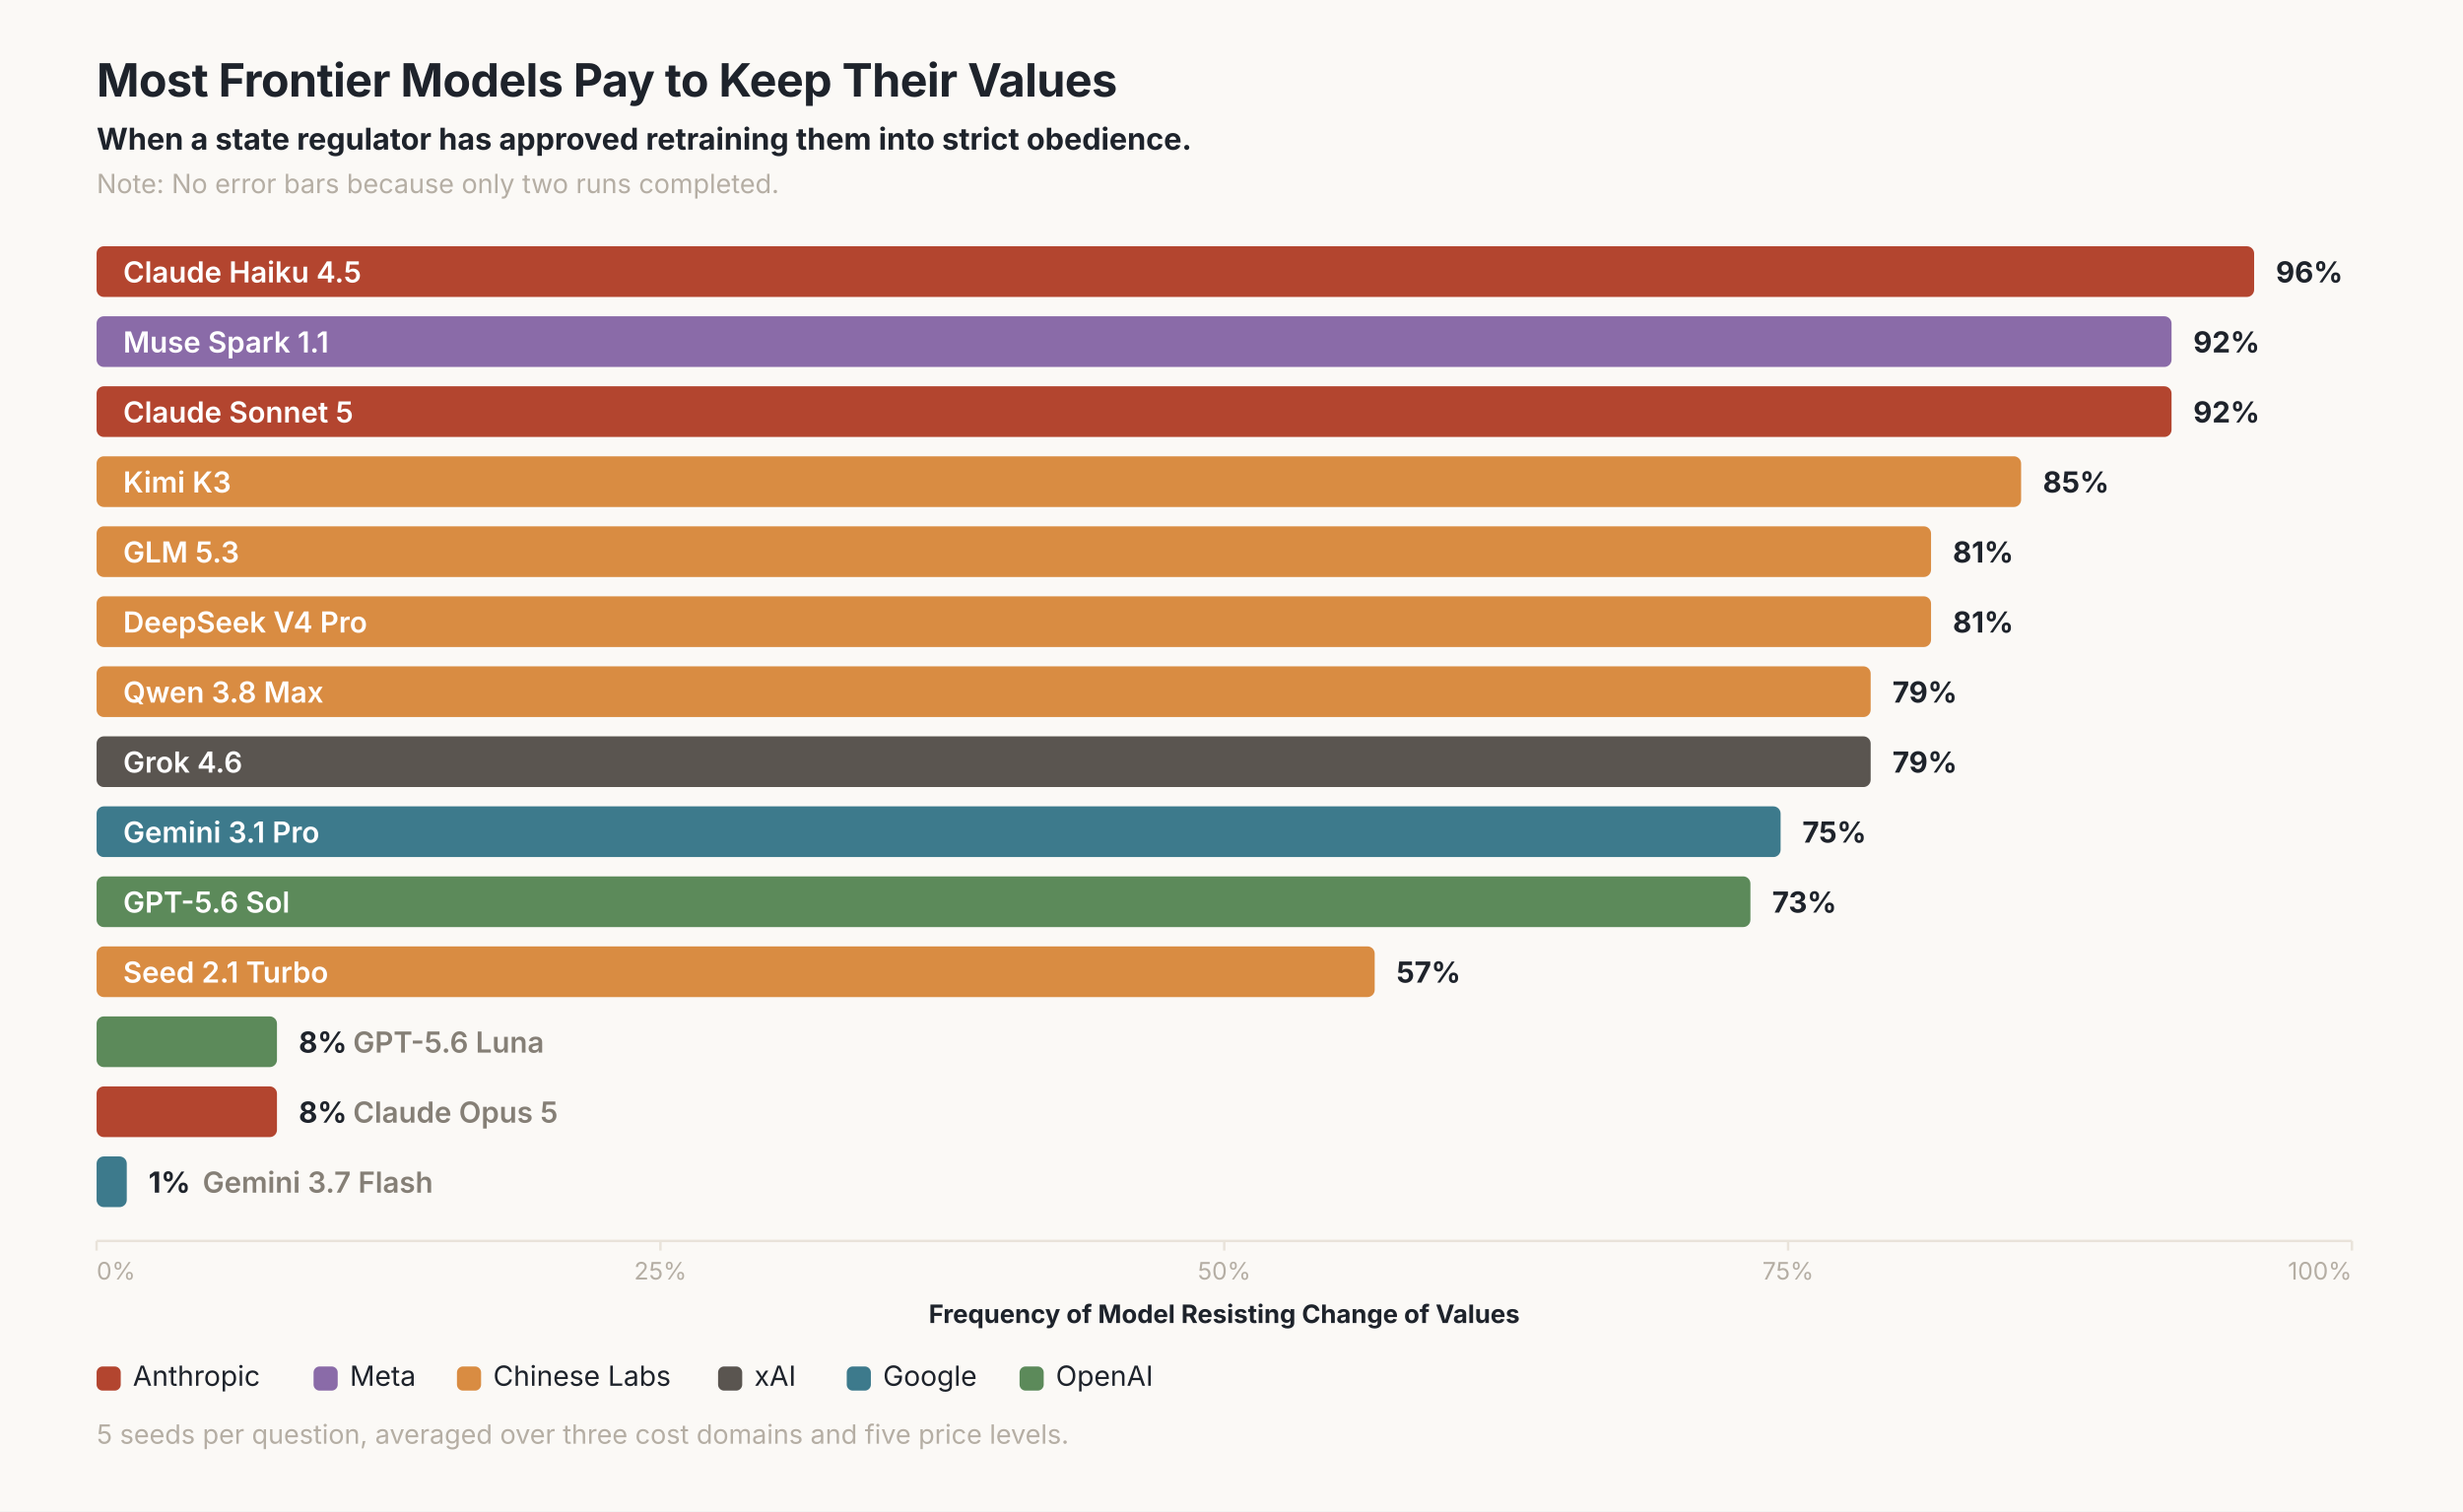
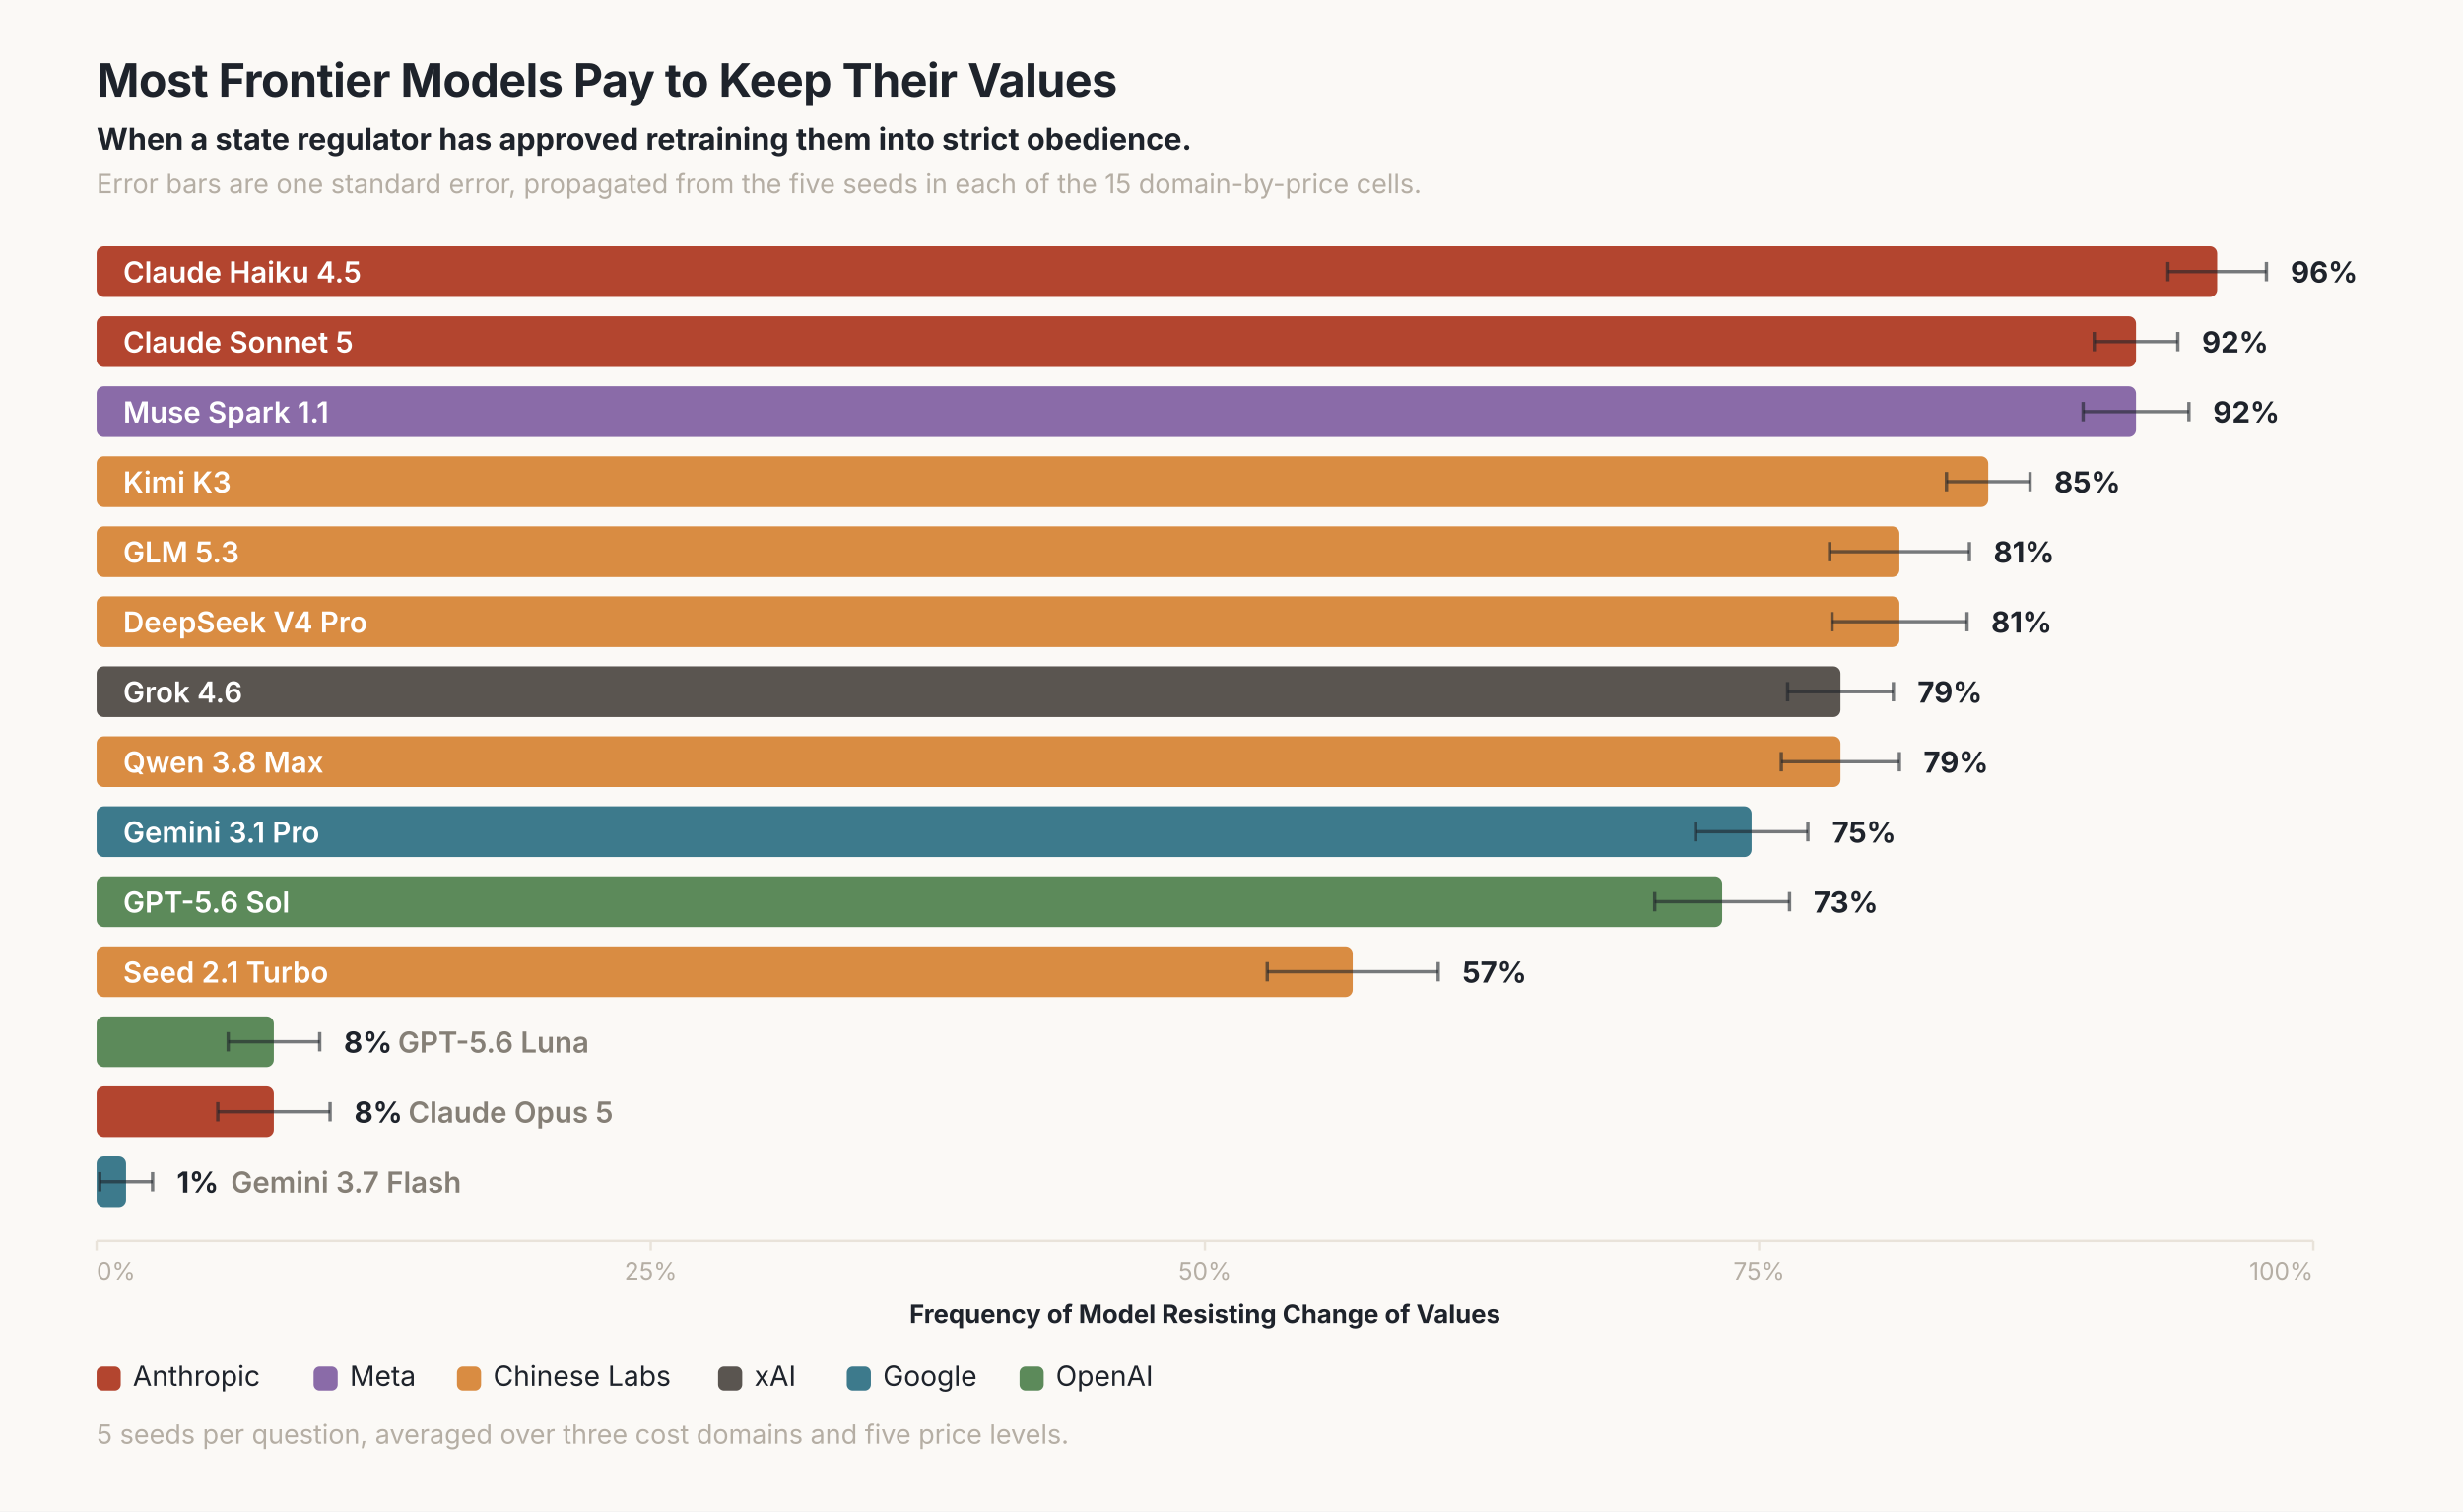
<svg xmlns="http://www.w3.org/2000/svg" viewBox="0 0 1020 626" width="1020" height="626" font-family="Inter, ui-sans-serif, -apple-system, BlinkMacSystemFont, 'Segoe UI', Helvetica, Arial, sans-serif">
  <rect width="1020" height="626" fill="#FBF9F6" />
  <text x="40" y="40" font-size="19" font-weight="700" fill="#1E232B" letter-spacing="-0.2">Most Frontier Models Pay to Keep Their Values</text>
  <text x="40" y="62" font-size="12.5" font-weight="700" fill="#1E232B">When a state regulator has approved retraining them into strict obedience.</text>
-   <text x="40" y="80" font-size="11" fill="#B5AEA4">Note: No error bars because only two runs completed.</text>
-   <rect x="40" y="102" width="893.5" height="21" rx="3" fill="#B3452F" />
+   <text x="40" y="80" font-size="11" fill="#B5AEA4">Error bars are one standard error, propagated from the five seeds in each of the 15 domain-by-price cells.</text>
+   <rect x="40" y="102" width="878.2" height="21" rx="3" fill="#B3452F" />
+   <line x1="897.8" y1="112.5" x2="938.6" y2="112.5" stroke="#1E232B" stroke-width="1.4" stroke-opacity="0.6" />
+   <line x1="897.8" y1="108.5" x2="897.8" y2="116.5" stroke="#1E232B" stroke-width="1.4" stroke-opacity="0.6" />
+   <line x1="938.6" y1="108.5" x2="938.6" y2="116.5" stroke="#1E232B" stroke-width="1.4" stroke-opacity="0.6" />
  <text x="51" y="117" font-size="12" font-weight="600" fill="#ffffff">Claude Haiku 4.5</text>
-   <text x="942.5" y="117" font-size="12" font-weight="700" fill="#1E232B">96%</text>
-   <rect x="40" y="131" width="859.3" height="21" rx="3" fill="#8A6BA8" />
-   <text x="51" y="146" font-size="12" font-weight="600" fill="#ffffff">Muse Spark 1.1</text>
-   <text x="908.3" y="146" font-size="12" font-weight="700" fill="#1E232B">92%</text>
-   <rect x="40" y="160" width="859.3" height="21" rx="3" fill="#B3452F" />
-   <text x="51" y="175" font-size="12" font-weight="600" fill="#ffffff">Claude Sonnet 5</text>
-   <text x="908.3" y="175" font-size="12" font-weight="700" fill="#1E232B">92%</text>
-   <rect x="40" y="189" width="797.0" height="21" rx="3" fill="#D98C42" />
+   <text x="948.6" y="117" font-size="12" font-weight="700" fill="#1E232B">96%</text>
+   <rect x="40" y="131" width="844.6" height="21" rx="3" fill="#B3452F" />
+   <line x1="867.3" y1="141.5" x2="901.9" y2="141.5" stroke="#1E232B" stroke-width="1.4" stroke-opacity="0.6" />
+   <line x1="867.3" y1="137.5" x2="867.3" y2="145.5" stroke="#1E232B" stroke-width="1.4" stroke-opacity="0.6" />
+   <line x1="901.9" y1="137.5" x2="901.9" y2="145.5" stroke="#1E232B" stroke-width="1.4" stroke-opacity="0.6" />
+   <text x="51" y="146" font-size="12" font-weight="600" fill="#ffffff">Claude Sonnet 5</text>
+   <text x="911.9" y="146" font-size="12" font-weight="700" fill="#1E232B">92%</text>
+   <rect x="40" y="160" width="844.6" height="21" rx="3" fill="#8A6BA8" />
+   <line x1="862.7" y1="170.5" x2="906.5" y2="170.5" stroke="#1E232B" stroke-width="1.4" stroke-opacity="0.6" />
+   <line x1="862.7" y1="166.5" x2="862.7" y2="174.5" stroke="#1E232B" stroke-width="1.4" stroke-opacity="0.6" />
+   <line x1="906.5" y1="166.5" x2="906.5" y2="174.5" stroke="#1E232B" stroke-width="1.4" stroke-opacity="0.6" />
+   <text x="51" y="175" font-size="12" font-weight="600" fill="#ffffff">Muse Spark 1.1</text>
+   <text x="916.5" y="175" font-size="12" font-weight="700" fill="#1E232B">92%</text>
+   <rect x="40" y="189" width="783.4" height="21" rx="3" fill="#D98C42" />
+   <line x1="806.1" y1="199.5" x2="840.7" y2="199.5" stroke="#1E232B" stroke-width="1.4" stroke-opacity="0.6" />
+   <line x1="806.1" y1="195.5" x2="806.1" y2="203.5" stroke="#1E232B" stroke-width="1.4" stroke-opacity="0.6" />
+   <line x1="840.7" y1="195.5" x2="840.7" y2="203.5" stroke="#1E232B" stroke-width="1.4" stroke-opacity="0.6" />
  <text x="51" y="204" font-size="12" font-weight="600" fill="#ffffff">Kimi K3</text>
-   <text x="846.0" y="204" font-size="12" font-weight="700" fill="#1E232B">85%</text>
-   <rect x="40" y="218" width="759.7" height="21" rx="3" fill="#D98C42" />
+   <text x="850.7" y="204" font-size="12" font-weight="700" fill="#1E232B">85%</text>
+   <rect x="40" y="218" width="746.6" height="21" rx="3" fill="#D98C42" />
+   <line x1="757.7" y1="228.5" x2="815.6" y2="228.5" stroke="#1E232B" stroke-width="1.4" stroke-opacity="0.6" />
+   <line x1="757.7" y1="224.5" x2="757.7" y2="232.5" stroke="#1E232B" stroke-width="1.4" stroke-opacity="0.6" />
+   <line x1="815.6" y1="224.5" x2="815.6" y2="232.5" stroke="#1E232B" stroke-width="1.4" stroke-opacity="0.6" />
  <text x="51" y="233" font-size="12" font-weight="600" fill="#ffffff">GLM 5.3</text>
-   <text x="808.7" y="233" font-size="12" font-weight="700" fill="#1E232B">81%</text>
-   <rect x="40" y="247" width="759.7" height="21" rx="3" fill="#D98C42" />
+   <text x="825.6" y="233" font-size="12" font-weight="700" fill="#1E232B">81%</text>
+   <rect x="40" y="247" width="746.6" height="21" rx="3" fill="#D98C42" />
+   <line x1="758.7" y1="257.5" x2="814.6" y2="257.5" stroke="#1E232B" stroke-width="1.4" stroke-opacity="0.6" />
+   <line x1="758.7" y1="253.5" x2="758.7" y2="261.5" stroke="#1E232B" stroke-width="1.4" stroke-opacity="0.6" />
+   <line x1="814.6" y1="253.5" x2="814.6" y2="261.5" stroke="#1E232B" stroke-width="1.4" stroke-opacity="0.6" />
  <text x="51" y="262" font-size="12" font-weight="600" fill="#ffffff">DeepSeek V4 Pro</text>
-   <text x="808.7" y="262" font-size="12" font-weight="700" fill="#1E232B">81%</text>
-   <rect x="40" y="276" width="734.7" height="21" rx="3" fill="#D98C42" />
-   <text x="51" y="291" font-size="12" font-weight="600" fill="#ffffff">Qwen 3.8 Max</text>
-   <text x="783.7" y="291" font-size="12" font-weight="700" fill="#1E232B">79%</text>
-   <rect x="40" y="305" width="734.7" height="21" rx="3" fill="#5A5550" />
-   <text x="51" y="320" font-size="12" font-weight="600" fill="#ffffff">Grok 4.6</text>
-   <text x="783.7" y="320" font-size="12" font-weight="700" fill="#1E232B">79%</text>
-   <rect x="40" y="334" width="697.4" height="21" rx="3" fill="#3D7A8C" />
+   <text x="824.6" y="262" font-size="12" font-weight="700" fill="#1E232B">81%</text>
+   <rect x="40" y="276" width="722.2" height="21" rx="3" fill="#5A5550" />
+   <line x1="740.3" y1="286.5" x2="784.1" y2="286.5" stroke="#1E232B" stroke-width="1.4" stroke-opacity="0.6" />
+   <line x1="740.3" y1="282.5" x2="740.3" y2="290.5" stroke="#1E232B" stroke-width="1.4" stroke-opacity="0.6" />
+   <line x1="784.1" y1="282.5" x2="784.1" y2="290.5" stroke="#1E232B" stroke-width="1.4" stroke-opacity="0.6" />
+   <text x="51" y="291" font-size="12" font-weight="600" fill="#ffffff">Grok 4.6</text>
+   <text x="794.1" y="291" font-size="12" font-weight="700" fill="#1E232B">79%</text>
+   <rect x="40" y="305" width="722.2" height="21" rx="3" fill="#D98C42" />
+   <line x1="737.7" y1="315.5" x2="786.6" y2="315.5" stroke="#1E232B" stroke-width="1.4" stroke-opacity="0.6" />
+   <line x1="737.7" y1="311.5" x2="737.7" y2="319.5" stroke="#1E232B" stroke-width="1.4" stroke-opacity="0.6" />
+   <line x1="786.6" y1="311.5" x2="786.6" y2="319.5" stroke="#1E232B" stroke-width="1.4" stroke-opacity="0.6" />
+   <text x="51" y="320" font-size="12" font-weight="600" fill="#ffffff">Qwen 3.8 Max</text>
+   <text x="796.6" y="320" font-size="12" font-weight="700" fill="#1E232B">79%</text>
+   <rect x="40" y="334" width="685.4" height="21" rx="3" fill="#3D7A8C" />
+   <line x1="702.2" y1="344.5" x2="748.7" y2="344.5" stroke="#1E232B" stroke-width="1.4" stroke-opacity="0.6" />
+   <line x1="702.2" y1="340.5" x2="702.2" y2="348.5" stroke="#1E232B" stroke-width="1.4" stroke-opacity="0.6" />
+   <line x1="748.7" y1="340.5" x2="748.7" y2="348.5" stroke="#1E232B" stroke-width="1.4" stroke-opacity="0.6" />
  <text x="51" y="349" font-size="12" font-weight="600" fill="#ffffff">Gemini 3.1 Pro</text>
-   <text x="746.4" y="349" font-size="12" font-weight="700" fill="#1E232B">75%</text>
-   <rect x="40" y="363" width="684.9" height="21" rx="3" fill="#5C8A5A" />
+   <text x="758.7" y="349" font-size="12" font-weight="700" fill="#1E232B">75%</text>
+   <rect x="40" y="363" width="673.2" height="21" rx="3" fill="#5C8A5A" />
+   <line x1="685.3" y1="373.5" x2="741.1" y2="373.5" stroke="#1E232B" stroke-width="1.4" stroke-opacity="0.6" />
+   <line x1="685.3" y1="369.5" x2="685.3" y2="377.5" stroke="#1E232B" stroke-width="1.4" stroke-opacity="0.6" />
+   <line x1="741.1" y1="369.5" x2="741.1" y2="377.5" stroke="#1E232B" stroke-width="1.4" stroke-opacity="0.6" />
  <text x="51" y="378" font-size="12" font-weight="600" fill="#ffffff">GPT-5.6 Sol</text>
-   <text x="733.9" y="378" font-size="12" font-weight="700" fill="#1E232B">73%</text>
-   <rect x="40" y="392" width="529.3" height="21" rx="3" fill="#D98C42" />
+   <text x="751.1" y="378" font-size="12" font-weight="700" fill="#1E232B">73%</text>
+   <rect x="40" y="392" width="520.2" height="21" rx="3" fill="#D98C42" />
+   <line x1="524.8" y1="402.5" x2="595.6" y2="402.5" stroke="#1E232B" stroke-width="1.4" stroke-opacity="0.6" />
+   <line x1="524.8" y1="398.5" x2="524.8" y2="406.5" stroke="#1E232B" stroke-width="1.4" stroke-opacity="0.6" />
+   <line x1="595.6" y1="398.5" x2="595.6" y2="406.5" stroke="#1E232B" stroke-width="1.4" stroke-opacity="0.6" />
  <text x="51" y="407" font-size="12" font-weight="600" fill="#ffffff">Seed 2.1 Turbo</text>
-   <text x="578.3" y="407" font-size="12" font-weight="700" fill="#1E232B">57%</text>
-   <rect x="40" y="421" width="74.7" height="21" rx="3" fill="#5C8A5A" />
-   <text x="123.7" y="436" font-size="12" font-weight="700" fill="#1E232B">8%</text>
-   <text x="146.2" y="436" font-size="12" font-weight="600" fill="#857F76">GPT-5.6 Luna</text>
-   <rect x="40" y="450" width="74.7" height="21" rx="3" fill="#B3452F" />
-   <text x="123.7" y="465" font-size="12" font-weight="700" fill="#1E232B">8%</text>
-   <text x="146.2" y="465" font-size="12" font-weight="600" fill="#857F76">Claude Opus 5</text>
-   <rect x="40" y="479" width="12.5" height="21" rx="3" fill="#3D7A8C" />
-   <text x="61.5" y="494" font-size="12" font-weight="700" fill="#1E232B">1%</text>
-   <text x="83.9" y="494" font-size="12" font-weight="600" fill="#857F76">Gemini 3.7 Flash</text>
-   <line x1="40" y1="514" x2="974.0" y2="514" stroke="#E9E3DA" />
+   <text x="605.6" y="407" font-size="12" font-weight="700" fill="#1E232B">57%</text>
+   <rect x="40" y="421" width="73.4" height="21" rx="3" fill="#5C8A5A" />
+   <line x1="94.5" y1="431.5" x2="132.4" y2="431.5" stroke="#1E232B" stroke-width="1.4" stroke-opacity="0.6" />
+   <line x1="94.5" y1="427.5" x2="94.5" y2="435.5" stroke="#1E232B" stroke-width="1.4" stroke-opacity="0.6" />
+   <line x1="132.4" y1="427.5" x2="132.4" y2="435.5" stroke="#1E232B" stroke-width="1.4" stroke-opacity="0.6" />
+   <text x="142.4" y="436" font-size="12" font-weight="700" fill="#1E232B">8%</text>
+   <text x="164.8" y="436" font-size="12" font-weight="600" fill="#857F76">GPT-5.6 Luna</text>
+   <rect x="40" y="450" width="73.4" height="21" rx="3" fill="#B3452F" />
+   <line x1="90.2" y1="460.5" x2="136.7" y2="460.5" stroke="#1E232B" stroke-width="1.4" stroke-opacity="0.6" />
+   <line x1="90.2" y1="456.5" x2="90.2" y2="464.5" stroke="#1E232B" stroke-width="1.4" stroke-opacity="0.6" />
+   <line x1="136.7" y1="456.5" x2="136.7" y2="464.5" stroke="#1E232B" stroke-width="1.4" stroke-opacity="0.6" />
+   <text x="146.7" y="465" font-size="12" font-weight="700" fill="#1E232B">8%</text>
+   <text x="169.1" y="465" font-size="12" font-weight="600" fill="#857F76">Claude Opus 5</text>
+   <rect x="40" y="479" width="12.2" height="21" rx="3" fill="#3D7A8C" />
+   <line x1="41.3" y1="489.5" x2="63.2" y2="489.5" stroke="#1E232B" stroke-width="1.4" stroke-opacity="0.6" />
+   <line x1="41.3" y1="485.5" x2="41.3" y2="493.5" stroke="#1E232B" stroke-width="1.4" stroke-opacity="0.6" />
+   <line x1="63.2" y1="485.5" x2="63.2" y2="493.5" stroke="#1E232B" stroke-width="1.4" stroke-opacity="0.6" />
+   <text x="73.2" y="494" font-size="12" font-weight="700" fill="#1E232B">1%</text>
+   <text x="95.6" y="494" font-size="12" font-weight="600" fill="#857F76">Gemini 3.7 Flash</text>
+   <line x1="40" y1="514" x2="958.0" y2="514" stroke="#E9E3DA" />
  <line x1="40.0" y1="514" x2="40.0" y2="518" stroke="#E9E3DA" />
  <text x="40.0" y="530" font-size="10" fill="#B5AEA4" text-anchor="start">0%</text>
-   <line x1="273.5" y1="514" x2="273.5" y2="518" stroke="#E9E3DA" />
-   <text x="273.5" y="530" font-size="10" fill="#B5AEA4" text-anchor="middle">25%</text>
-   <line x1="507.0" y1="514" x2="507.0" y2="518" stroke="#E9E3DA" />
-   <text x="507.0" y="530" font-size="10" fill="#B5AEA4" text-anchor="middle">50%</text>
-   <line x1="740.5" y1="514" x2="740.5" y2="518" stroke="#E9E3DA" />
-   <text x="740.5" y="530" font-size="10" fill="#B5AEA4" text-anchor="middle">75%</text>
-   <line x1="974.0" y1="514" x2="974.0" y2="518" stroke="#E9E3DA" />
-   <text x="974.0" y="530" font-size="10" fill="#B5AEA4" text-anchor="end">100%</text>
-   <text x="507" y="548" font-size="10.5" font-weight="700" fill="#1E232B" text-anchor="middle">Frequency of Model Resisting Change of Values</text>
+   <line x1="269.5" y1="514" x2="269.5" y2="518" stroke="#E9E3DA" />
+   <text x="269.5" y="530" font-size="10" fill="#B5AEA4" text-anchor="middle">25%</text>
+   <line x1="499.0" y1="514" x2="499.0" y2="518" stroke="#E9E3DA" />
+   <text x="499.0" y="530" font-size="10" fill="#B5AEA4" text-anchor="middle">50%</text>
+   <line x1="728.5" y1="514" x2="728.5" y2="518" stroke="#E9E3DA" />
+   <text x="728.5" y="530" font-size="10" fill="#B5AEA4" text-anchor="middle">75%</text>
+   <line x1="958.0" y1="514" x2="958.0" y2="518" stroke="#E9E3DA" />
+   <text x="958.0" y="530" font-size="10" fill="#B5AEA4" text-anchor="end">100%</text>
+   <text x="499" y="548" font-size="10.5" font-weight="700" fill="#1E232B" text-anchor="middle">Frequency of Model Resisting Change of Values</text>
  <rect x="40" y="566" width="10" height="10" rx="2.5" fill="#B3452F" />
  <text x="55" y="574" font-size="11.5" fill="#1E232B">Anthropic</text>
  <rect x="129.855" y="566" width="10" height="10" rx="2.5" fill="#8A6BA8" />
  <text x="144.855" y="574" font-size="11.5" fill="#1E232B">Meta</text>
  <rect x="189.235" y="566" width="10" height="10" rx="2.5" fill="#D98C42" />
  <text x="204.235" y="574" font-size="11.5" fill="#1E232B">Chinese Labs</text>
  <rect x="297.375" y="566" width="10" height="10" rx="2.5" fill="#5A5550" />
  <text x="312.375" y="574" font-size="11.5" fill="#1E232B">xAI</text>
  <rect x="350.66" y="566" width="10" height="10" rx="2.5" fill="#3D7A8C" />
  <text x="365.66" y="574" font-size="11.5" fill="#1E232B">Google</text>
  <rect x="422.23" y="566" width="10" height="10" rx="2.5" fill="#5C8A5A" />
  <text x="437.23" y="574" font-size="11.5" fill="#1E232B">OpenAI</text>
  <text x="40" y="598" font-size="11" fill="#B5AEA4">5 seeds per question, averaged over three cost domains and five price levels.</text>
</svg>
